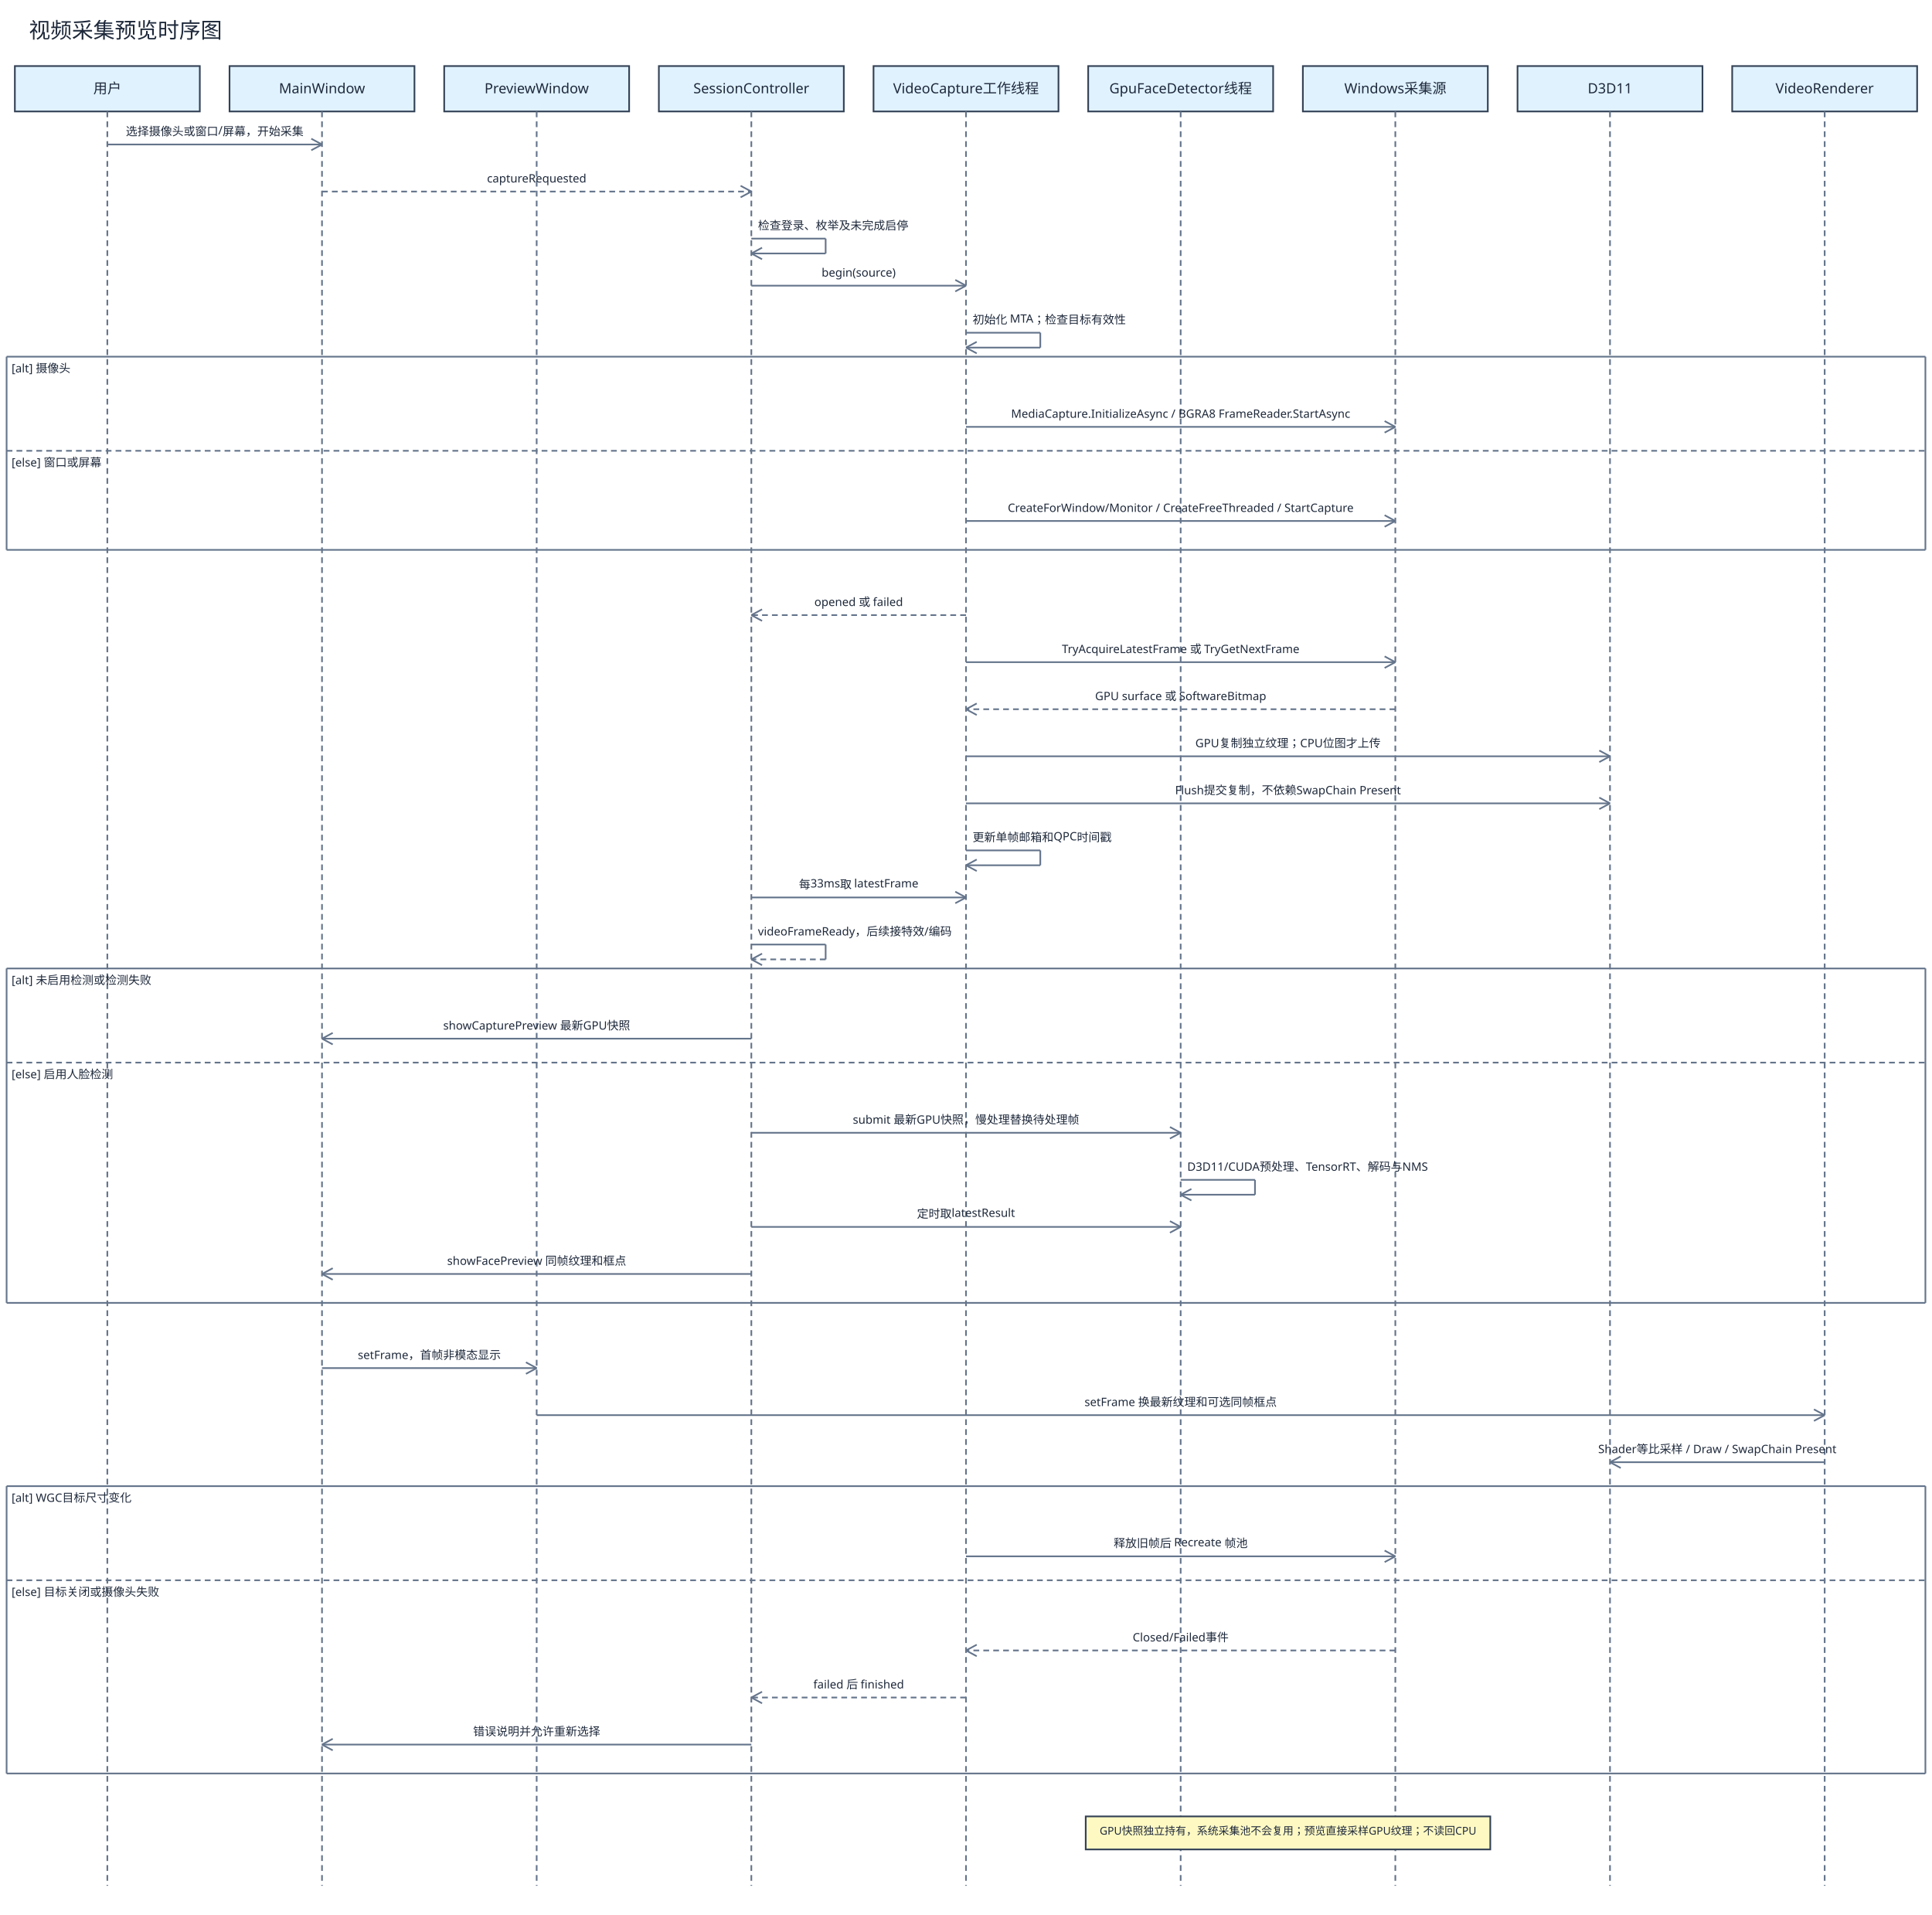
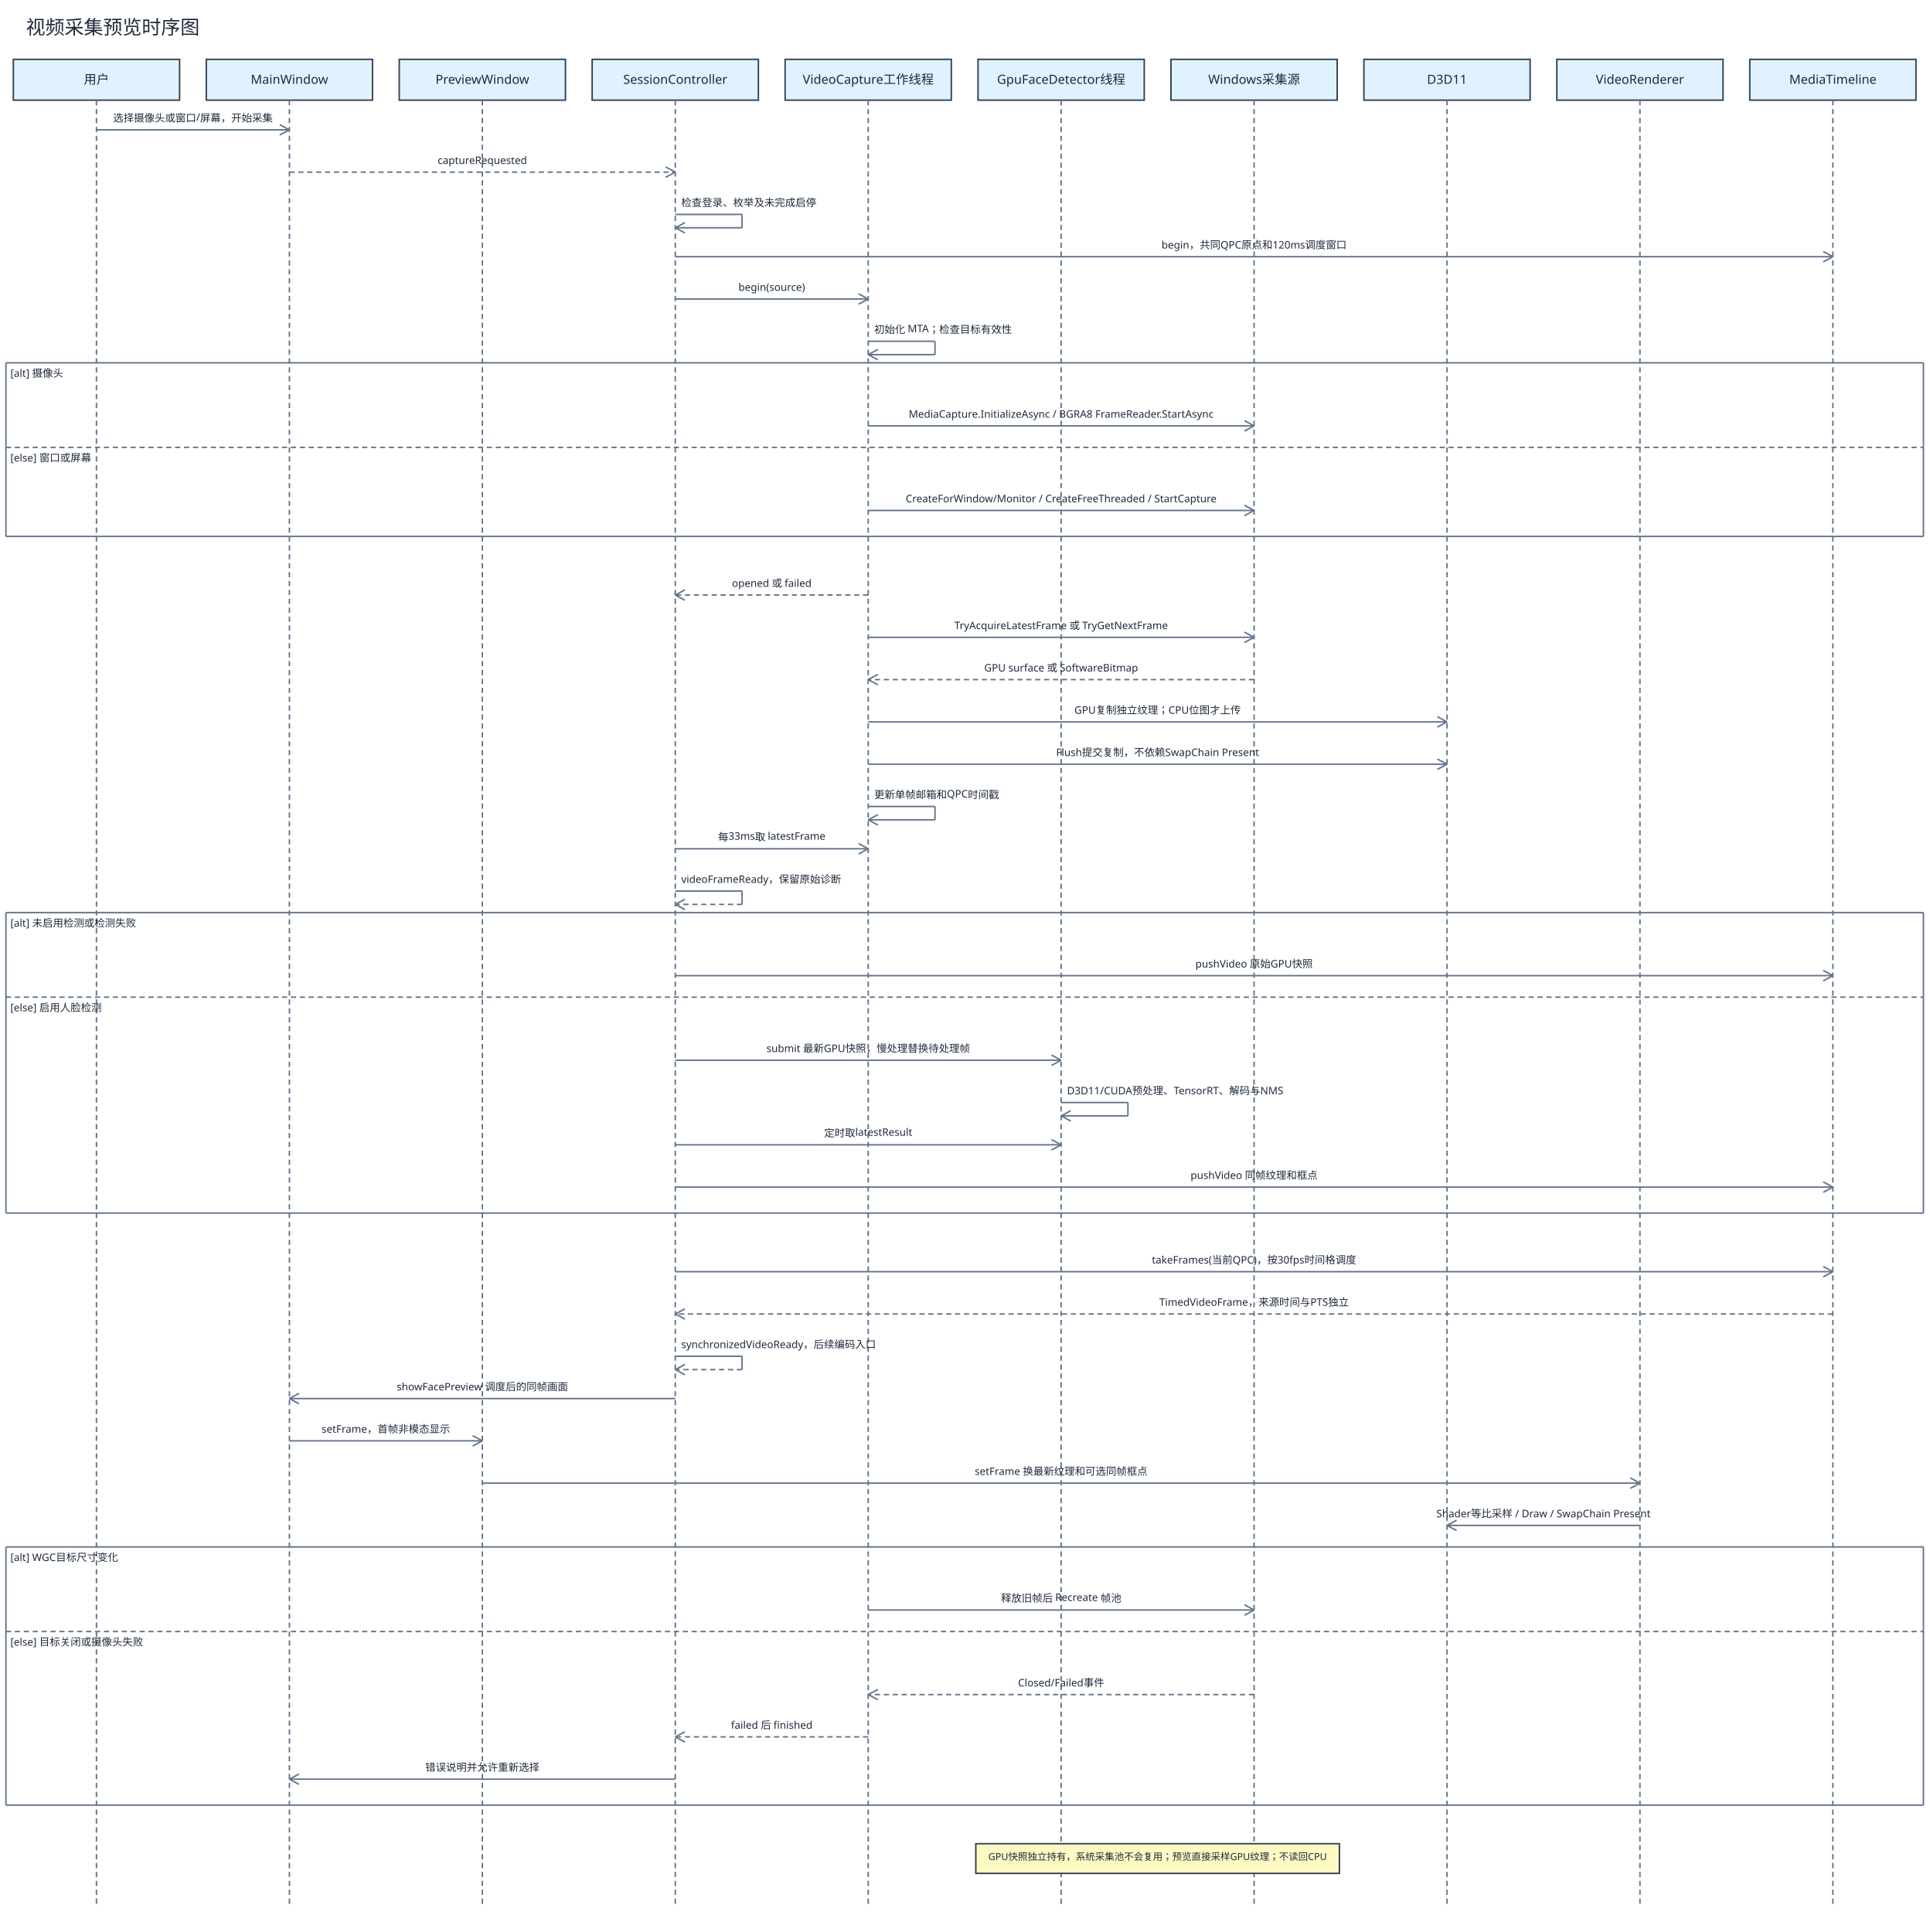
- <svg xmlns="http://www.w3.org/2000/svg" width="2340" height="2319" viewBox="0 0 2340 2319">
+ <svg xmlns="http://www.w3.org/2000/svg" width="2600" height="2604" viewBox="0 0 2600 2604">
  <text x="35" y="46" fill="#1e293b" font-family="Microsoft YaHei, sans-serif" font-size="26" text-anchor="start">视频采集预览时序图</text>
  <rect x="18.0" y="80" width="224" height="55" fill="#e0f2fe" stroke="#334155" stroke-width="2" />
  <text x="130.0" y="113" fill="#1e293b" font-family="Microsoft YaHei, sans-serif" font-size="17" text-anchor="middle">用户</text>
-   <line x1="130.0" y1="135" x2="130.0" y2="2284" stroke="#64748b" stroke-width="2" stroke-dasharray="7 5" />
+   <line x1="130.0" y1="135" x2="130.0" y2="2569" stroke="#64748b" stroke-width="2" stroke-dasharray="7 5" />
  <rect x="278.0" y="80" width="224" height="55" fill="#e0f2fe" stroke="#334155" stroke-width="2" />
  <text x="390.0" y="113" fill="#1e293b" font-family="Microsoft YaHei, sans-serif" font-size="17" text-anchor="middle">MainWindow</text>
-   <line x1="390.0" y1="135" x2="390.0" y2="2284" stroke="#64748b" stroke-width="2" stroke-dasharray="7 5" />
+   <line x1="390.0" y1="135" x2="390.0" y2="2569" stroke="#64748b" stroke-width="2" stroke-dasharray="7 5" />
  <rect x="538.0" y="80" width="224" height="55" fill="#e0f2fe" stroke="#334155" stroke-width="2" />
  <text x="650.0" y="113" fill="#1e293b" font-family="Microsoft YaHei, sans-serif" font-size="17" text-anchor="middle">PreviewWindow</text>
-   <line x1="650.0" y1="135" x2="650.0" y2="2284" stroke="#64748b" stroke-width="2" stroke-dasharray="7 5" />
+   <line x1="650.0" y1="135" x2="650.0" y2="2569" stroke="#64748b" stroke-width="2" stroke-dasharray="7 5" />
  <rect x="798.0" y="80" width="224" height="55" fill="#e0f2fe" stroke="#334155" stroke-width="2" />
  <text x="910.0" y="113" fill="#1e293b" font-family="Microsoft YaHei, sans-serif" font-size="17" text-anchor="middle">SessionController</text>
-   <line x1="910.0" y1="135" x2="910.0" y2="2284" stroke="#64748b" stroke-width="2" stroke-dasharray="7 5" />
+   <line x1="910.0" y1="135" x2="910.0" y2="2569" stroke="#64748b" stroke-width="2" stroke-dasharray="7 5" />
  <rect x="1058.0" y="80" width="224" height="55" fill="#e0f2fe" stroke="#334155" stroke-width="2" />
  <text x="1170.0" y="113" fill="#1e293b" font-family="Microsoft YaHei, sans-serif" font-size="17" text-anchor="middle">VideoCapture工作线程</text>
-   <line x1="1170.0" y1="135" x2="1170.0" y2="2284" stroke="#64748b" stroke-width="2" stroke-dasharray="7 5" />
+   <line x1="1170.0" y1="135" x2="1170.0" y2="2569" stroke="#64748b" stroke-width="2" stroke-dasharray="7 5" />
  <rect x="1318.0" y="80" width="224" height="55" fill="#e0f2fe" stroke="#334155" stroke-width="2" />
  <text x="1430.0" y="113" fill="#1e293b" font-family="Microsoft YaHei, sans-serif" font-size="17" text-anchor="middle">GpuFaceDetector线程</text>
-   <line x1="1430.0" y1="135" x2="1430.0" y2="2284" stroke="#64748b" stroke-width="2" stroke-dasharray="7 5" />
+   <line x1="1430.0" y1="135" x2="1430.0" y2="2569" stroke="#64748b" stroke-width="2" stroke-dasharray="7 5" />
  <rect x="1578.0" y="80" width="224" height="55" fill="#e0f2fe" stroke="#334155" stroke-width="2" />
  <text x="1690.0" y="113" fill="#1e293b" font-family="Microsoft YaHei, sans-serif" font-size="17" text-anchor="middle">Windows采集源</text>
-   <line x1="1690.0" y1="135" x2="1690.0" y2="2284" stroke="#64748b" stroke-width="2" stroke-dasharray="7 5" />
+   <line x1="1690.0" y1="135" x2="1690.0" y2="2569" stroke="#64748b" stroke-width="2" stroke-dasharray="7 5" />
  <rect x="1838.0" y="80" width="224" height="55" fill="#e0f2fe" stroke="#334155" stroke-width="2" />
  <text x="1950.0" y="113" fill="#1e293b" font-family="Microsoft YaHei, sans-serif" font-size="17" text-anchor="middle">D3D11</text>
-   <line x1="1950.0" y1="135" x2="1950.0" y2="2284" stroke="#64748b" stroke-width="2" stroke-dasharray="7 5" />
+   <line x1="1950.0" y1="135" x2="1950.0" y2="2569" stroke="#64748b" stroke-width="2" stroke-dasharray="7 5" />
  <rect x="2098.0" y="80" width="224" height="55" fill="#e0f2fe" stroke="#334155" stroke-width="2" />
  <text x="2210.0" y="113" fill="#1e293b" font-family="Microsoft YaHei, sans-serif" font-size="17" text-anchor="middle">VideoRenderer</text>
-   <line x1="2210.0" y1="135" x2="2210.0" y2="2284" stroke="#64748b" stroke-width="2" stroke-dasharray="7 5" />
+   <line x1="2210.0" y1="135" x2="2210.0" y2="2569" stroke="#64748b" stroke-width="2" stroke-dasharray="7 5" />
+   <rect x="2358.0" y="80" width="224" height="55" fill="#e0f2fe" stroke="#334155" stroke-width="2" />
+   <text x="2470.0" y="113" fill="#1e293b" font-family="Microsoft YaHei, sans-serif" font-size="17" text-anchor="middle">MediaTimeline</text>
+   <line x1="2470.0" y1="135" x2="2470.0" y2="2569" stroke="#64748b" stroke-width="2" stroke-dasharray="7 5" />
  <line x1="130.0" y1="175" x2="390.0" y2="175" stroke="#64748b" stroke-width="2" />
  <line x1="390.0" y1="175" x2="377.0" y2="182.0" stroke="#64748b" stroke-width="2" />
  <line x1="390.0" y1="175" x2="377.0" y2="168.0" stroke="#64748b" stroke-width="2" />
  <text x="260.0" y="164" fill="#1e293b" font-family="Microsoft YaHei, sans-serif" font-size="14" text-anchor="middle">选择摄像头或窗口/屏幕，开始采集</text>
  <line x1="390.0" y1="232" x2="910.0" y2="232" stroke="#64748b" stroke-width="2" stroke-dasharray="7 5" />
  <line x1="910.0" y1="232" x2="897.0" y2="239.0" stroke="#64748b" stroke-width="2" />
  <line x1="910.0" y1="232" x2="897.0" y2="225.0" stroke="#64748b" stroke-width="2" />
  <text x="650.0" y="221" fill="#1e293b" font-family="Microsoft YaHei, sans-serif" font-size="14" text-anchor="middle">captureRequested</text>
  <line x1="910.0" y1="289" x2="1000.0" y2="289" stroke="#64748b" stroke-width="2" />
  <line x1="1000.0" y1="289" x2="1000.0" y2="307" stroke="#64748b" stroke-width="2" />
  <line x1="1000.0" y1="307" x2="910.0" y2="307" stroke="#64748b" stroke-width="2" />
  <line x1="910.0" y1="307" x2="923.0" y2="300.0" stroke="#64748b" stroke-width="2" />
  <line x1="910.0" y1="307" x2="923.0" y2="314.0" stroke="#64748b" stroke-width="2" />
  <text x="918.0" y="278" fill="#1e293b" font-family="Microsoft YaHei, sans-serif" font-size="14" text-anchor="start">检查登录、枚举及未完成启停</text>
-   <line x1="910.0" y1="346" x2="1170.0" y2="346" stroke="#64748b" stroke-width="2" />
-   <line x1="1170.0" y1="346" x2="1157.0" y2="353.0" stroke="#64748b" stroke-width="2" />
-   <line x1="1170.0" y1="346" x2="1157.0" y2="339.0" stroke="#64748b" stroke-width="2" />
-   <text x="1040.0" y="335" fill="#1e293b" font-family="Microsoft YaHei, sans-serif" font-size="14" text-anchor="middle">begin(source)</text>
-   <line x1="1170.0" y1="403" x2="1260.0" y2="403" stroke="#64748b" stroke-width="2" />
-   <line x1="1260.0" y1="403" x2="1260.0" y2="421" stroke="#64748b" stroke-width="2" />
-   <line x1="1260.0" y1="421" x2="1170.0" y2="421" stroke="#64748b" stroke-width="2" />
-   <line x1="1170.0" y1="421" x2="1183.0" y2="414.0" stroke="#64748b" stroke-width="2" />
-   <line x1="1170.0" y1="421" x2="1183.0" y2="428.0" stroke="#64748b" stroke-width="2" />
-   <text x="1178.0" y="392" fill="#1e293b" font-family="Microsoft YaHei, sans-serif" font-size="14" text-anchor="start">初始化 MTA；检查目标有效性</text>
-   <text x="14" y="451" fill="#1e293b" font-family="Microsoft YaHei, sans-serif" font-size="14" text-anchor="start">[alt] 摄像头</text>
-   <line x1="8" y1="432" x2="2332" y2="432" stroke="#64748b" stroke-width="2" />
-   <line x1="1170.0" y1="517" x2="1690.0" y2="517" stroke="#64748b" stroke-width="2" />
-   <line x1="1690.0" y1="517" x2="1677.0" y2="524.0" stroke="#64748b" stroke-width="2" />
-   <line x1="1690.0" y1="517" x2="1677.0" y2="510.0" stroke="#64748b" stroke-width="2" />
-   <text x="1430.0" y="506" fill="#1e293b" font-family="Microsoft YaHei, sans-serif" font-size="14" text-anchor="middle">MediaCapture.InitializeAsync / BGRA8 FrameReader.StartAsync</text>
-   <line x1="8" y1="546" x2="2332" y2="546" stroke="#64748b" stroke-width="2" stroke-dasharray="7 5" />
-   <text x="14" y="565" fill="#1e293b" font-family="Microsoft YaHei, sans-serif" font-size="14" text-anchor="start">[else] 窗口或屏幕</text>
-   <line x1="1170.0" y1="631" x2="1690.0" y2="631" stroke="#64748b" stroke-width="2" />
-   <line x1="1690.0" y1="631" x2="1677.0" y2="638.0" stroke="#64748b" stroke-width="2" />
-   <line x1="1690.0" y1="631" x2="1677.0" y2="624.0" stroke="#64748b" stroke-width="2" />
-   <text x="1430.0" y="620" fill="#1e293b" font-family="Microsoft YaHei, sans-serif" font-size="14" text-anchor="middle">CreateForWindow/Monitor / CreateFreeThreaded / StartCapture</text>
-   <line x1="8" y1="432" x2="8" y2="666" stroke="#64748b" stroke-width="2" />
-   <line x1="2332" y1="432" x2="2332" y2="666" stroke="#64748b" stroke-width="2" />
-   <line x1="8" y1="666" x2="2332" y2="666" stroke="#64748b" stroke-width="2" />
-   <line x1="1170.0" y1="745" x2="910.0" y2="745" stroke="#64748b" stroke-width="2" stroke-dasharray="7 5" />
-   <line x1="910.0" y1="745" x2="923.0" y2="738.0" stroke="#64748b" stroke-width="2" />
-   <line x1="910.0" y1="745" x2="923.0" y2="752.0" stroke="#64748b" stroke-width="2" />
-   <text x="1040.0" y="734" fill="#1e293b" font-family="Microsoft YaHei, sans-serif" font-size="14" text-anchor="middle">opened 或 failed</text>
-   <line x1="1170.0" y1="802" x2="1690.0" y2="802" stroke="#64748b" stroke-width="2" />
-   <line x1="1690.0" y1="802" x2="1677.0" y2="809.0" stroke="#64748b" stroke-width="2" />
-   <line x1="1690.0" y1="802" x2="1677.0" y2="795.0" stroke="#64748b" stroke-width="2" />
-   <text x="1430.0" y="791" fill="#1e293b" font-family="Microsoft YaHei, sans-serif" font-size="14" text-anchor="middle">TryAcquireLatestFrame 或 TryGetNextFrame</text>
-   <line x1="1690.0" y1="859" x2="1170.0" y2="859" stroke="#64748b" stroke-width="2" stroke-dasharray="7 5" />
-   <line x1="1170.0" y1="859" x2="1183.0" y2="852.0" stroke="#64748b" stroke-width="2" />
-   <line x1="1170.0" y1="859" x2="1183.0" y2="866.0" stroke="#64748b" stroke-width="2" />
-   <text x="1430.0" y="848" fill="#1e293b" font-family="Microsoft YaHei, sans-serif" font-size="14" text-anchor="middle">GPU surface 或 SoftwareBitmap</text>
-   <line x1="1170.0" y1="916" x2="1950.0" y2="916" stroke="#64748b" stroke-width="2" />
-   <line x1="1950.0" y1="916" x2="1937.0" y2="923.0" stroke="#64748b" stroke-width="2" />
-   <line x1="1950.0" y1="916" x2="1937.0" y2="909.0" stroke="#64748b" stroke-width="2" />
-   <text x="1560.0" y="905" fill="#1e293b" font-family="Microsoft YaHei, sans-serif" font-size="14" text-anchor="middle">GPU复制独立纹理；CPU位图才上传</text>
+   <line x1="910.0" y1="346" x2="2470.0" y2="346" stroke="#64748b" stroke-width="2" />
+   <line x1="2470.0" y1="346" x2="2457.0" y2="353.0" stroke="#64748b" stroke-width="2" />
+   <line x1="2470.0" y1="346" x2="2457.0" y2="339.0" stroke="#64748b" stroke-width="2" />
+   <text x="1690.0" y="335" fill="#1e293b" font-family="Microsoft YaHei, sans-serif" font-size="14" text-anchor="middle">begin，共同QPC原点和120ms调度窗口</text>
+   <line x1="910.0" y1="403" x2="1170.0" y2="403" stroke="#64748b" stroke-width="2" />
+   <line x1="1170.0" y1="403" x2="1157.0" y2="410.0" stroke="#64748b" stroke-width="2" />
+   <line x1="1170.0" y1="403" x2="1157.0" y2="396.0" stroke="#64748b" stroke-width="2" />
+   <text x="1040.0" y="392" fill="#1e293b" font-family="Microsoft YaHei, sans-serif" font-size="14" text-anchor="middle">begin(source)</text>
+   <line x1="1170.0" y1="460" x2="1260.0" y2="460" stroke="#64748b" stroke-width="2" />
+   <line x1="1260.0" y1="460" x2="1260.0" y2="478" stroke="#64748b" stroke-width="2" />
+   <line x1="1260.0" y1="478" x2="1170.0" y2="478" stroke="#64748b" stroke-width="2" />
+   <line x1="1170.0" y1="478" x2="1183.0" y2="471.0" stroke="#64748b" stroke-width="2" />
+   <line x1="1170.0" y1="478" x2="1183.0" y2="485.0" stroke="#64748b" stroke-width="2" />
+   <text x="1178.0" y="449" fill="#1e293b" font-family="Microsoft YaHei, sans-serif" font-size="14" text-anchor="start">初始化 MTA；检查目标有效性</text>
+   <text x="14" y="508" fill="#1e293b" font-family="Microsoft YaHei, sans-serif" font-size="14" text-anchor="start">[alt] 摄像头</text>
+   <line x1="8" y1="489" x2="2592" y2="489" stroke="#64748b" stroke-width="2" />
+   <line x1="1170.0" y1="574" x2="1690.0" y2="574" stroke="#64748b" stroke-width="2" />
+   <line x1="1690.0" y1="574" x2="1677.0" y2="581.0" stroke="#64748b" stroke-width="2" />
+   <line x1="1690.0" y1="574" x2="1677.0" y2="567.0" stroke="#64748b" stroke-width="2" />
+   <text x="1430.0" y="563" fill="#1e293b" font-family="Microsoft YaHei, sans-serif" font-size="14" text-anchor="middle">MediaCapture.InitializeAsync / BGRA8 FrameReader.StartAsync</text>
+   <line x1="8" y1="603" x2="2592" y2="603" stroke="#64748b" stroke-width="2" stroke-dasharray="7 5" />
+   <text x="14" y="622" fill="#1e293b" font-family="Microsoft YaHei, sans-serif" font-size="14" text-anchor="start">[else] 窗口或屏幕</text>
+   <line x1="1170.0" y1="688" x2="1690.0" y2="688" stroke="#64748b" stroke-width="2" />
+   <line x1="1690.0" y1="688" x2="1677.0" y2="695.0" stroke="#64748b" stroke-width="2" />
+   <line x1="1690.0" y1="688" x2="1677.0" y2="681.0" stroke="#64748b" stroke-width="2" />
+   <text x="1430.0" y="677" fill="#1e293b" font-family="Microsoft YaHei, sans-serif" font-size="14" text-anchor="middle">CreateForWindow/Monitor / CreateFreeThreaded / StartCapture</text>
+   <line x1="8" y1="489" x2="8" y2="723" stroke="#64748b" stroke-width="2" />
+   <line x1="2592" y1="489" x2="2592" y2="723" stroke="#64748b" stroke-width="2" />
+   <line x1="8" y1="723" x2="2592" y2="723" stroke="#64748b" stroke-width="2" />
+   <line x1="1170.0" y1="802" x2="910.0" y2="802" stroke="#64748b" stroke-width="2" stroke-dasharray="7 5" />
+   <line x1="910.0" y1="802" x2="923.0" y2="795.0" stroke="#64748b" stroke-width="2" />
+   <line x1="910.0" y1="802" x2="923.0" y2="809.0" stroke="#64748b" stroke-width="2" />
+   <text x="1040.0" y="791" fill="#1e293b" font-family="Microsoft YaHei, sans-serif" font-size="14" text-anchor="middle">opened 或 failed</text>
+   <line x1="1170.0" y1="859" x2="1690.0" y2="859" stroke="#64748b" stroke-width="2" />
+   <line x1="1690.0" y1="859" x2="1677.0" y2="866.0" stroke="#64748b" stroke-width="2" />
+   <line x1="1690.0" y1="859" x2="1677.0" y2="852.0" stroke="#64748b" stroke-width="2" />
+   <text x="1430.0" y="848" fill="#1e293b" font-family="Microsoft YaHei, sans-serif" font-size="14" text-anchor="middle">TryAcquireLatestFrame 或 TryGetNextFrame</text>
+   <line x1="1690.0" y1="916" x2="1170.0" y2="916" stroke="#64748b" stroke-width="2" stroke-dasharray="7 5" />
+   <line x1="1170.0" y1="916" x2="1183.0" y2="909.0" stroke="#64748b" stroke-width="2" />
+   <line x1="1170.0" y1="916" x2="1183.0" y2="923.0" stroke="#64748b" stroke-width="2" />
+   <text x="1430.0" y="905" fill="#1e293b" font-family="Microsoft YaHei, sans-serif" font-size="14" text-anchor="middle">GPU surface 或 SoftwareBitmap</text>
  <line x1="1170.0" y1="973" x2="1950.0" y2="973" stroke="#64748b" stroke-width="2" />
  <line x1="1950.0" y1="973" x2="1937.0" y2="980.0" stroke="#64748b" stroke-width="2" />
  <line x1="1950.0" y1="973" x2="1937.0" y2="966.0" stroke="#64748b" stroke-width="2" />
-   <text x="1560.0" y="962" fill="#1e293b" font-family="Microsoft YaHei, sans-serif" font-size="14" text-anchor="middle">Flush提交复制，不依赖SwapChain Present</text>
-   <line x1="1170.0" y1="1030" x2="1260.0" y2="1030" stroke="#64748b" stroke-width="2" />
-   <line x1="1260.0" y1="1030" x2="1260.0" y2="1048" stroke="#64748b" stroke-width="2" />
-   <line x1="1260.0" y1="1048" x2="1170.0" y2="1048" stroke="#64748b" stroke-width="2" />
-   <line x1="1170.0" y1="1048" x2="1183.0" y2="1041.0" stroke="#64748b" stroke-width="2" />
-   <line x1="1170.0" y1="1048" x2="1183.0" y2="1055.0" stroke="#64748b" stroke-width="2" />
-   <text x="1178.0" y="1019" fill="#1e293b" font-family="Microsoft YaHei, sans-serif" font-size="14" text-anchor="start">更新单帧邮箱和QPC时间戳</text>
-   <line x1="910.0" y1="1087" x2="1170.0" y2="1087" stroke="#64748b" stroke-width="2" />
-   <line x1="1170.0" y1="1087" x2="1157.0" y2="1094.0" stroke="#64748b" stroke-width="2" />
-   <line x1="1170.0" y1="1087" x2="1157.0" y2="1080.0" stroke="#64748b" stroke-width="2" />
-   <text x="1040.0" y="1076" fill="#1e293b" font-family="Microsoft YaHei, sans-serif" font-size="14" text-anchor="middle">每33ms取 latestFrame</text>
-   <line x1="910.0" y1="1144" x2="1000.0" y2="1144" stroke="#64748b" stroke-width="2" />
-   <line x1="1000.0" y1="1144" x2="1000.0" y2="1162" stroke="#64748b" stroke-width="2" />
-   <line x1="1000.0" y1="1162" x2="910.0" y2="1162" stroke="#64748b" stroke-width="2" stroke-dasharray="7 5" />
-   <line x1="910.0" y1="1162" x2="923.0" y2="1155.0" stroke="#64748b" stroke-width="2" />
-   <line x1="910.0" y1="1162" x2="923.0" y2="1169.0" stroke="#64748b" stroke-width="2" />
-   <text x="918.0" y="1133" fill="#1e293b" font-family="Microsoft YaHei, sans-serif" font-size="14" text-anchor="start">videoFrameReady，后续接特效/编码</text>
-   <text x="14" y="1192" fill="#1e293b" font-family="Microsoft YaHei, sans-serif" font-size="14" text-anchor="start">[alt] 未启用检测或检测失败</text>
-   <line x1="8" y1="1173" x2="2332" y2="1173" stroke="#64748b" stroke-width="2" />
-   <line x1="910.0" y1="1258" x2="390.0" y2="1258" stroke="#64748b" stroke-width="2" />
-   <line x1="390.0" y1="1258" x2="403.0" y2="1251.0" stroke="#64748b" stroke-width="2" />
-   <line x1="390.0" y1="1258" x2="403.0" y2="1265.0" stroke="#64748b" stroke-width="2" />
-   <text x="650.0" y="1247" fill="#1e293b" font-family="Microsoft YaHei, sans-serif" font-size="14" text-anchor="middle">showCapturePreview 最新GPU快照</text>
-   <line x1="8" y1="1287" x2="2332" y2="1287" stroke="#64748b" stroke-width="2" stroke-dasharray="7 5" />
-   <text x="14" y="1306" fill="#1e293b" font-family="Microsoft YaHei, sans-serif" font-size="14" text-anchor="start">[else] 启用人脸检测</text>
-   <line x1="910.0" y1="1372" x2="1430.0" y2="1372" stroke="#64748b" stroke-width="2" />
-   <line x1="1430.0" y1="1372" x2="1417.0" y2="1379.0" stroke="#64748b" stroke-width="2" />
-   <line x1="1430.0" y1="1372" x2="1417.0" y2="1365.0" stroke="#64748b" stroke-width="2" />
-   <text x="1170.0" y="1361" fill="#1e293b" font-family="Microsoft YaHei, sans-serif" font-size="14" text-anchor="middle">submit 最新GPU快照，慢处理替换待处理帧</text>
-   <line x1="1430.0" y1="1429" x2="1520.0" y2="1429" stroke="#64748b" stroke-width="2" />
-   <line x1="1520.0" y1="1429" x2="1520.0" y2="1447" stroke="#64748b" stroke-width="2" />
-   <line x1="1520.0" y1="1447" x2="1430.0" y2="1447" stroke="#64748b" stroke-width="2" />
-   <line x1="1430.0" y1="1447" x2="1443.0" y2="1440.0" stroke="#64748b" stroke-width="2" />
-   <line x1="1430.0" y1="1447" x2="1443.0" y2="1454.0" stroke="#64748b" stroke-width="2" />
-   <text x="1438.0" y="1418" fill="#1e293b" font-family="Microsoft YaHei, sans-serif" font-size="14" text-anchor="start">D3D11/CUDA预处理、TensorRT、解码与NMS</text>
-   <line x1="910.0" y1="1486" x2="1430.0" y2="1486" stroke="#64748b" stroke-width="2" />
-   <line x1="1430.0" y1="1486" x2="1417.0" y2="1493.0" stroke="#64748b" stroke-width="2" />
-   <line x1="1430.0" y1="1486" x2="1417.0" y2="1479.0" stroke="#64748b" stroke-width="2" />
-   <text x="1170.0" y="1475" fill="#1e293b" font-family="Microsoft YaHei, sans-serif" font-size="14" text-anchor="middle">定时取latestResult</text>
-   <line x1="910.0" y1="1543" x2="390.0" y2="1543" stroke="#64748b" stroke-width="2" />
-   <line x1="390.0" y1="1543" x2="403.0" y2="1536.0" stroke="#64748b" stroke-width="2" />
-   <line x1="390.0" y1="1543" x2="403.0" y2="1550.0" stroke="#64748b" stroke-width="2" />
-   <text x="650.0" y="1532" fill="#1e293b" font-family="Microsoft YaHei, sans-serif" font-size="14" text-anchor="middle">showFacePreview 同帧纹理和框点</text>
-   <line x1="8" y1="1173" x2="8" y2="1578" stroke="#64748b" stroke-width="2" />
-   <line x1="2332" y1="1173" x2="2332" y2="1578" stroke="#64748b" stroke-width="2" />
-   <line x1="8" y1="1578" x2="2332" y2="1578" stroke="#64748b" stroke-width="2" />
-   <line x1="390.0" y1="1657" x2="650.0" y2="1657" stroke="#64748b" stroke-width="2" />
-   <line x1="650.0" y1="1657" x2="637.0" y2="1664.0" stroke="#64748b" stroke-width="2" />
-   <line x1="650.0" y1="1657" x2="637.0" y2="1650.0" stroke="#64748b" stroke-width="2" />
-   <text x="520.0" y="1646" fill="#1e293b" font-family="Microsoft YaHei, sans-serif" font-size="14" text-anchor="middle">setFrame，首帧非模态显示</text>
-   <line x1="650.0" y1="1714" x2="2210.0" y2="1714" stroke="#64748b" stroke-width="2" />
-   <line x1="2210.0" y1="1714" x2="2197.0" y2="1721.0" stroke="#64748b" stroke-width="2" />
-   <line x1="2210.0" y1="1714" x2="2197.0" y2="1707.0" stroke="#64748b" stroke-width="2" />
-   <text x="1430.0" y="1703" fill="#1e293b" font-family="Microsoft YaHei, sans-serif" font-size="14" text-anchor="middle">setFrame 换最新纹理和可选同帧框点</text>
-   <line x1="2210.0" y1="1771" x2="1950.0" y2="1771" stroke="#64748b" stroke-width="2" />
-   <line x1="1950.0" y1="1771" x2="1963.0" y2="1764.0" stroke="#64748b" stroke-width="2" />
-   <line x1="1950.0" y1="1771" x2="1963.0" y2="1778.0" stroke="#64748b" stroke-width="2" />
-   <text x="2080.0" y="1760" fill="#1e293b" font-family="Microsoft YaHei, sans-serif" font-size="14" text-anchor="middle">Shader等比采样 / Draw / SwapChain Present</text>
-   <text x="14" y="1819" fill="#1e293b" font-family="Microsoft YaHei, sans-serif" font-size="14" text-anchor="start">[alt] WGC目标尺寸变化</text>
-   <line x1="8" y1="1800" x2="2332" y2="1800" stroke="#64748b" stroke-width="2" />
-   <line x1="1170.0" y1="1885" x2="1690.0" y2="1885" stroke="#64748b" stroke-width="2" />
-   <line x1="1690.0" y1="1885" x2="1677.0" y2="1892.0" stroke="#64748b" stroke-width="2" />
-   <line x1="1690.0" y1="1885" x2="1677.0" y2="1878.0" stroke="#64748b" stroke-width="2" />
-   <text x="1430.0" y="1874" fill="#1e293b" font-family="Microsoft YaHei, sans-serif" font-size="14" text-anchor="middle">释放旧帧后 Recreate 帧池</text>
-   <line x1="8" y1="1914" x2="2332" y2="1914" stroke="#64748b" stroke-width="2" stroke-dasharray="7 5" />
-   <text x="14" y="1933" fill="#1e293b" font-family="Microsoft YaHei, sans-serif" font-size="14" text-anchor="start">[else] 目标关闭或摄像头失败</text>
-   <line x1="1690.0" y1="1999" x2="1170.0" y2="1999" stroke="#64748b" stroke-width="2" stroke-dasharray="7 5" />
-   <line x1="1170.0" y1="1999" x2="1183.0" y2="1992.0" stroke="#64748b" stroke-width="2" />
-   <line x1="1170.0" y1="1999" x2="1183.0" y2="2006.0" stroke="#64748b" stroke-width="2" />
-   <text x="1430.0" y="1988" fill="#1e293b" font-family="Microsoft YaHei, sans-serif" font-size="14" text-anchor="middle">Closed/Failed事件</text>
-   <line x1="1170.0" y1="2056" x2="910.0" y2="2056" stroke="#64748b" stroke-width="2" stroke-dasharray="7 5" />
-   <line x1="910.0" y1="2056" x2="923.0" y2="2049.0" stroke="#64748b" stroke-width="2" />
-   <line x1="910.0" y1="2056" x2="923.0" y2="2063.0" stroke="#64748b" stroke-width="2" />
-   <text x="1040.0" y="2045" fill="#1e293b" font-family="Microsoft YaHei, sans-serif" font-size="14" text-anchor="middle">failed 后 finished</text>
-   <line x1="910.0" y1="2113" x2="390.0" y2="2113" stroke="#64748b" stroke-width="2" />
-   <line x1="390.0" y1="2113" x2="403.0" y2="2106.0" stroke="#64748b" stroke-width="2" />
-   <line x1="390.0" y1="2113" x2="403.0" y2="2120.0" stroke="#64748b" stroke-width="2" />
-   <text x="650.0" y="2102" fill="#1e293b" font-family="Microsoft YaHei, sans-serif" font-size="14" text-anchor="middle">错误说明并允许重新选择</text>
-   <line x1="8" y1="1800" x2="8" y2="2148" stroke="#64748b" stroke-width="2" />
-   <line x1="2332" y1="1800" x2="2332" y2="2148" stroke="#64748b" stroke-width="2" />
-   <line x1="8" y1="2148" x2="2332" y2="2148" stroke="#64748b" stroke-width="2" />
-   <rect x="1315.0" y="2200" width="490.0" height="40" fill="#fef9c3" stroke="#334155" stroke-width="2" />
-   <text x="1560.0" y="2222" fill="#1e293b" font-family="Microsoft YaHei, sans-serif" font-size="13" text-anchor="middle">GPU快照独立持有，系统采集池不会复用；预览直接采样GPU纹理；不读回CPU</text>
+   <text x="1560.0" y="962" fill="#1e293b" font-family="Microsoft YaHei, sans-serif" font-size="14" text-anchor="middle">GPU复制独立纹理；CPU位图才上传</text>
+   <line x1="1170.0" y1="1030" x2="1950.0" y2="1030" stroke="#64748b" stroke-width="2" />
+   <line x1="1950.0" y1="1030" x2="1937.0" y2="1037.0" stroke="#64748b" stroke-width="2" />
+   <line x1="1950.0" y1="1030" x2="1937.0" y2="1023.0" stroke="#64748b" stroke-width="2" />
+   <text x="1560.0" y="1019" fill="#1e293b" font-family="Microsoft YaHei, sans-serif" font-size="14" text-anchor="middle">Flush提交复制，不依赖SwapChain Present</text>
+   <line x1="1170.0" y1="1087" x2="1260.0" y2="1087" stroke="#64748b" stroke-width="2" />
+   <line x1="1260.0" y1="1087" x2="1260.0" y2="1105" stroke="#64748b" stroke-width="2" />
+   <line x1="1260.0" y1="1105" x2="1170.0" y2="1105" stroke="#64748b" stroke-width="2" />
+   <line x1="1170.0" y1="1105" x2="1183.0" y2="1098.0" stroke="#64748b" stroke-width="2" />
+   <line x1="1170.0" y1="1105" x2="1183.0" y2="1112.0" stroke="#64748b" stroke-width="2" />
+   <text x="1178.0" y="1076" fill="#1e293b" font-family="Microsoft YaHei, sans-serif" font-size="14" text-anchor="start">更新单帧邮箱和QPC时间戳</text>
+   <line x1="910.0" y1="1144" x2="1170.0" y2="1144" stroke="#64748b" stroke-width="2" />
+   <line x1="1170.0" y1="1144" x2="1157.0" y2="1151.0" stroke="#64748b" stroke-width="2" />
+   <line x1="1170.0" y1="1144" x2="1157.0" y2="1137.0" stroke="#64748b" stroke-width="2" />
+   <text x="1040.0" y="1133" fill="#1e293b" font-family="Microsoft YaHei, sans-serif" font-size="14" text-anchor="middle">每33ms取 latestFrame</text>
+   <line x1="910.0" y1="1201" x2="1000.0" y2="1201" stroke="#64748b" stroke-width="2" />
+   <line x1="1000.0" y1="1201" x2="1000.0" y2="1219" stroke="#64748b" stroke-width="2" />
+   <line x1="1000.0" y1="1219" x2="910.0" y2="1219" stroke="#64748b" stroke-width="2" stroke-dasharray="7 5" />
+   <line x1="910.0" y1="1219" x2="923.0" y2="1212.0" stroke="#64748b" stroke-width="2" />
+   <line x1="910.0" y1="1219" x2="923.0" y2="1226.0" stroke="#64748b" stroke-width="2" />
+   <text x="918.0" y="1190" fill="#1e293b" font-family="Microsoft YaHei, sans-serif" font-size="14" text-anchor="start">videoFrameReady，保留原始诊断</text>
+   <text x="14" y="1249" fill="#1e293b" font-family="Microsoft YaHei, sans-serif" font-size="14" text-anchor="start">[alt] 未启用检测或检测失败</text>
+   <line x1="8" y1="1230" x2="2592" y2="1230" stroke="#64748b" stroke-width="2" />
+   <line x1="910.0" y1="1315" x2="2470.0" y2="1315" stroke="#64748b" stroke-width="2" />
+   <line x1="2470.0" y1="1315" x2="2457.0" y2="1322.0" stroke="#64748b" stroke-width="2" />
+   <line x1="2470.0" y1="1315" x2="2457.0" y2="1308.0" stroke="#64748b" stroke-width="2" />
+   <text x="1690.0" y="1304" fill="#1e293b" font-family="Microsoft YaHei, sans-serif" font-size="14" text-anchor="middle">pushVideo 原始GPU快照</text>
+   <line x1="8" y1="1344" x2="2592" y2="1344" stroke="#64748b" stroke-width="2" stroke-dasharray="7 5" />
+   <text x="14" y="1363" fill="#1e293b" font-family="Microsoft YaHei, sans-serif" font-size="14" text-anchor="start">[else] 启用人脸检测</text>
+   <line x1="910.0" y1="1429" x2="1430.0" y2="1429" stroke="#64748b" stroke-width="2" />
+   <line x1="1430.0" y1="1429" x2="1417.0" y2="1436.0" stroke="#64748b" stroke-width="2" />
+   <line x1="1430.0" y1="1429" x2="1417.0" y2="1422.0" stroke="#64748b" stroke-width="2" />
+   <text x="1170.0" y="1418" fill="#1e293b" font-family="Microsoft YaHei, sans-serif" font-size="14" text-anchor="middle">submit 最新GPU快照，慢处理替换待处理帧</text>
+   <line x1="1430.0" y1="1486" x2="1520.0" y2="1486" stroke="#64748b" stroke-width="2" />
+   <line x1="1520.0" y1="1486" x2="1520.0" y2="1504" stroke="#64748b" stroke-width="2" />
+   <line x1="1520.0" y1="1504" x2="1430.0" y2="1504" stroke="#64748b" stroke-width="2" />
+   <line x1="1430.0" y1="1504" x2="1443.0" y2="1497.0" stroke="#64748b" stroke-width="2" />
+   <line x1="1430.0" y1="1504" x2="1443.0" y2="1511.0" stroke="#64748b" stroke-width="2" />
+   <text x="1438.0" y="1475" fill="#1e293b" font-family="Microsoft YaHei, sans-serif" font-size="14" text-anchor="start">D3D11/CUDA预处理、TensorRT、解码与NMS</text>
+   <line x1="910.0" y1="1543" x2="1430.0" y2="1543" stroke="#64748b" stroke-width="2" />
+   <line x1="1430.0" y1="1543" x2="1417.0" y2="1550.0" stroke="#64748b" stroke-width="2" />
+   <line x1="1430.0" y1="1543" x2="1417.0" y2="1536.0" stroke="#64748b" stroke-width="2" />
+   <text x="1170.0" y="1532" fill="#1e293b" font-family="Microsoft YaHei, sans-serif" font-size="14" text-anchor="middle">定时取latestResult</text>
+   <line x1="910.0" y1="1600" x2="2470.0" y2="1600" stroke="#64748b" stroke-width="2" />
+   <line x1="2470.0" y1="1600" x2="2457.0" y2="1607.0" stroke="#64748b" stroke-width="2" />
+   <line x1="2470.0" y1="1600" x2="2457.0" y2="1593.0" stroke="#64748b" stroke-width="2" />
+   <text x="1690.0" y="1589" fill="#1e293b" font-family="Microsoft YaHei, sans-serif" font-size="14" text-anchor="middle">pushVideo 同帧纹理和框点</text>
+   <line x1="8" y1="1230" x2="8" y2="1635" stroke="#64748b" stroke-width="2" />
+   <line x1="2592" y1="1230" x2="2592" y2="1635" stroke="#64748b" stroke-width="2" />
+   <line x1="8" y1="1635" x2="2592" y2="1635" stroke="#64748b" stroke-width="2" />
+   <line x1="910.0" y1="1714" x2="2470.0" y2="1714" stroke="#64748b" stroke-width="2" />
+   <line x1="2470.0" y1="1714" x2="2457.0" y2="1721.0" stroke="#64748b" stroke-width="2" />
+   <line x1="2470.0" y1="1714" x2="2457.0" y2="1707.0" stroke="#64748b" stroke-width="2" />
+   <text x="1690.0" y="1703" fill="#1e293b" font-family="Microsoft YaHei, sans-serif" font-size="14" text-anchor="middle">takeFrames(当前QPC)，按30fps时间格调度</text>
+   <line x1="2470.0" y1="1771" x2="910.0" y2="1771" stroke="#64748b" stroke-width="2" stroke-dasharray="7 5" />
+   <line x1="910.0" y1="1771" x2="923.0" y2="1764.0" stroke="#64748b" stroke-width="2" />
+   <line x1="910.0" y1="1771" x2="923.0" y2="1778.0" stroke="#64748b" stroke-width="2" />
+   <text x="1690.0" y="1760" fill="#1e293b" font-family="Microsoft YaHei, sans-serif" font-size="14" text-anchor="middle">TimedVideoFrame，来源时间与PTS独立</text>
+   <line x1="910.0" y1="1828" x2="1000.0" y2="1828" stroke="#64748b" stroke-width="2" />
+   <line x1="1000.0" y1="1828" x2="1000.0" y2="1846" stroke="#64748b" stroke-width="2" />
+   <line x1="1000.0" y1="1846" x2="910.0" y2="1846" stroke="#64748b" stroke-width="2" stroke-dasharray="7 5" />
+   <line x1="910.0" y1="1846" x2="923.0" y2="1839.0" stroke="#64748b" stroke-width="2" />
+   <line x1="910.0" y1="1846" x2="923.0" y2="1853.0" stroke="#64748b" stroke-width="2" />
+   <text x="918.0" y="1817" fill="#1e293b" font-family="Microsoft YaHei, sans-serif" font-size="14" text-anchor="start">synchronizedVideoReady，后续编码入口</text>
+   <line x1="910.0" y1="1885" x2="390.0" y2="1885" stroke="#64748b" stroke-width="2" />
+   <line x1="390.0" y1="1885" x2="403.0" y2="1878.0" stroke="#64748b" stroke-width="2" />
+   <line x1="390.0" y1="1885" x2="403.0" y2="1892.0" stroke="#64748b" stroke-width="2" />
+   <text x="650.0" y="1874" fill="#1e293b" font-family="Microsoft YaHei, sans-serif" font-size="14" text-anchor="middle">showFacePreview 调度后的同帧画面</text>
+   <line x1="390.0" y1="1942" x2="650.0" y2="1942" stroke="#64748b" stroke-width="2" />
+   <line x1="650.0" y1="1942" x2="637.0" y2="1949.0" stroke="#64748b" stroke-width="2" />
+   <line x1="650.0" y1="1942" x2="637.0" y2="1935.0" stroke="#64748b" stroke-width="2" />
+   <text x="520.0" y="1931" fill="#1e293b" font-family="Microsoft YaHei, sans-serif" font-size="14" text-anchor="middle">setFrame，首帧非模态显示</text>
+   <line x1="650.0" y1="1999" x2="2210.0" y2="1999" stroke="#64748b" stroke-width="2" />
+   <line x1="2210.0" y1="1999" x2="2197.0" y2="2006.0" stroke="#64748b" stroke-width="2" />
+   <line x1="2210.0" y1="1999" x2="2197.0" y2="1992.0" stroke="#64748b" stroke-width="2" />
+   <text x="1430.0" y="1988" fill="#1e293b" font-family="Microsoft YaHei, sans-serif" font-size="14" text-anchor="middle">setFrame 换最新纹理和可选同帧框点</text>
+   <line x1="2210.0" y1="2056" x2="1950.0" y2="2056" stroke="#64748b" stroke-width="2" />
+   <line x1="1950.0" y1="2056" x2="1963.0" y2="2049.0" stroke="#64748b" stroke-width="2" />
+   <line x1="1950.0" y1="2056" x2="1963.0" y2="2063.0" stroke="#64748b" stroke-width="2" />
+   <text x="2080.0" y="2045" fill="#1e293b" font-family="Microsoft YaHei, sans-serif" font-size="14" text-anchor="middle">Shader等比采样 / Draw / SwapChain Present</text>
+   <text x="14" y="2104" fill="#1e293b" font-family="Microsoft YaHei, sans-serif" font-size="14" text-anchor="start">[alt] WGC目标尺寸变化</text>
+   <line x1="8" y1="2085" x2="2592" y2="2085" stroke="#64748b" stroke-width="2" />
+   <line x1="1170.0" y1="2170" x2="1690.0" y2="2170" stroke="#64748b" stroke-width="2" />
+   <line x1="1690.0" y1="2170" x2="1677.0" y2="2177.0" stroke="#64748b" stroke-width="2" />
+   <line x1="1690.0" y1="2170" x2="1677.0" y2="2163.0" stroke="#64748b" stroke-width="2" />
+   <text x="1430.0" y="2159" fill="#1e293b" font-family="Microsoft YaHei, sans-serif" font-size="14" text-anchor="middle">释放旧帧后 Recreate 帧池</text>
+   <line x1="8" y1="2199" x2="2592" y2="2199" stroke="#64748b" stroke-width="2" stroke-dasharray="7 5" />
+   <text x="14" y="2218" fill="#1e293b" font-family="Microsoft YaHei, sans-serif" font-size="14" text-anchor="start">[else] 目标关闭或摄像头失败</text>
+   <line x1="1690.0" y1="2284" x2="1170.0" y2="2284" stroke="#64748b" stroke-width="2" stroke-dasharray="7 5" />
+   <line x1="1170.0" y1="2284" x2="1183.0" y2="2277.0" stroke="#64748b" stroke-width="2" />
+   <line x1="1170.0" y1="2284" x2="1183.0" y2="2291.0" stroke="#64748b" stroke-width="2" />
+   <text x="1430.0" y="2273" fill="#1e293b" font-family="Microsoft YaHei, sans-serif" font-size="14" text-anchor="middle">Closed/Failed事件</text>
+   <line x1="1170.0" y1="2341" x2="910.0" y2="2341" stroke="#64748b" stroke-width="2" stroke-dasharray="7 5" />
+   <line x1="910.0" y1="2341" x2="923.0" y2="2334.0" stroke="#64748b" stroke-width="2" />
+   <line x1="910.0" y1="2341" x2="923.0" y2="2348.0" stroke="#64748b" stroke-width="2" />
+   <text x="1040.0" y="2330" fill="#1e293b" font-family="Microsoft YaHei, sans-serif" font-size="14" text-anchor="middle">failed 后 finished</text>
+   <line x1="910.0" y1="2398" x2="390.0" y2="2398" stroke="#64748b" stroke-width="2" />
+   <line x1="390.0" y1="2398" x2="403.0" y2="2391.0" stroke="#64748b" stroke-width="2" />
+   <line x1="390.0" y1="2398" x2="403.0" y2="2405.0" stroke="#64748b" stroke-width="2" />
+   <text x="650.0" y="2387" fill="#1e293b" font-family="Microsoft YaHei, sans-serif" font-size="14" text-anchor="middle">错误说明并允许重新选择</text>
+   <line x1="8" y1="2085" x2="8" y2="2433" stroke="#64748b" stroke-width="2" />
+   <line x1="2592" y1="2085" x2="2592" y2="2433" stroke="#64748b" stroke-width="2" />
+   <line x1="8" y1="2433" x2="2592" y2="2433" stroke="#64748b" stroke-width="2" />
+   <rect x="1315.0" y="2485" width="490.0" height="40" fill="#fef9c3" stroke="#334155" stroke-width="2" />
+   <text x="1560.0" y="2507" fill="#1e293b" font-family="Microsoft YaHei, sans-serif" font-size="13" text-anchor="middle">GPU快照独立持有，系统采集池不会复用；预览直接采样GPU纹理；不读回CPU</text>
</svg>
